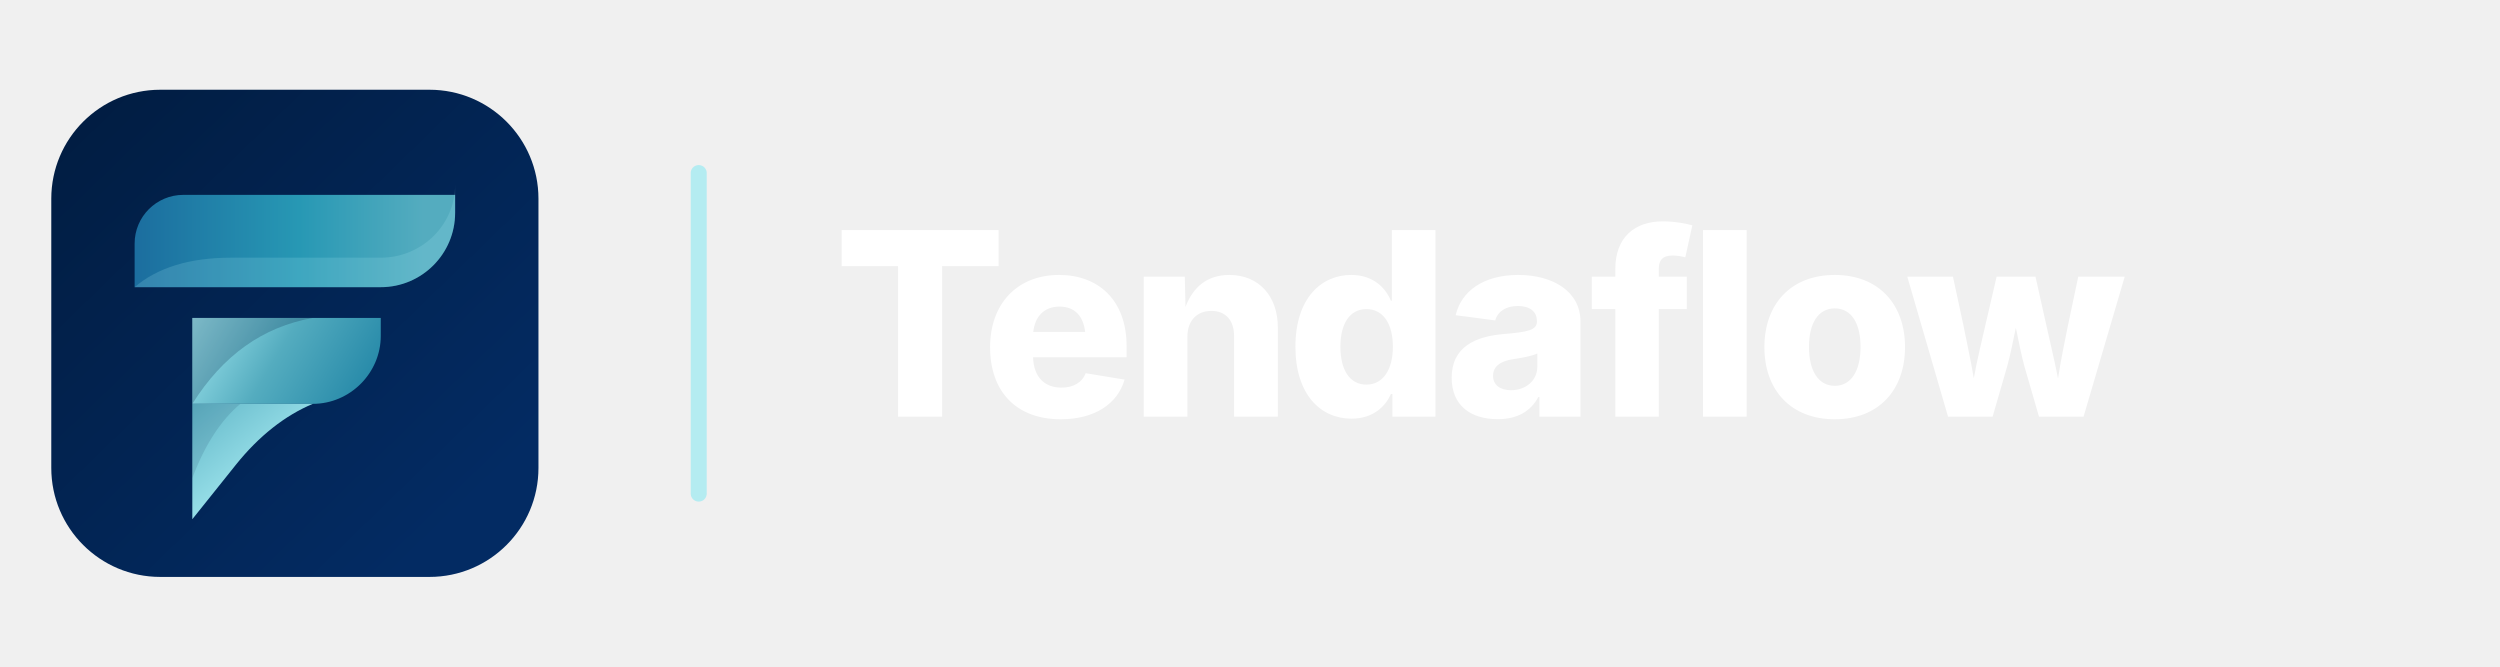
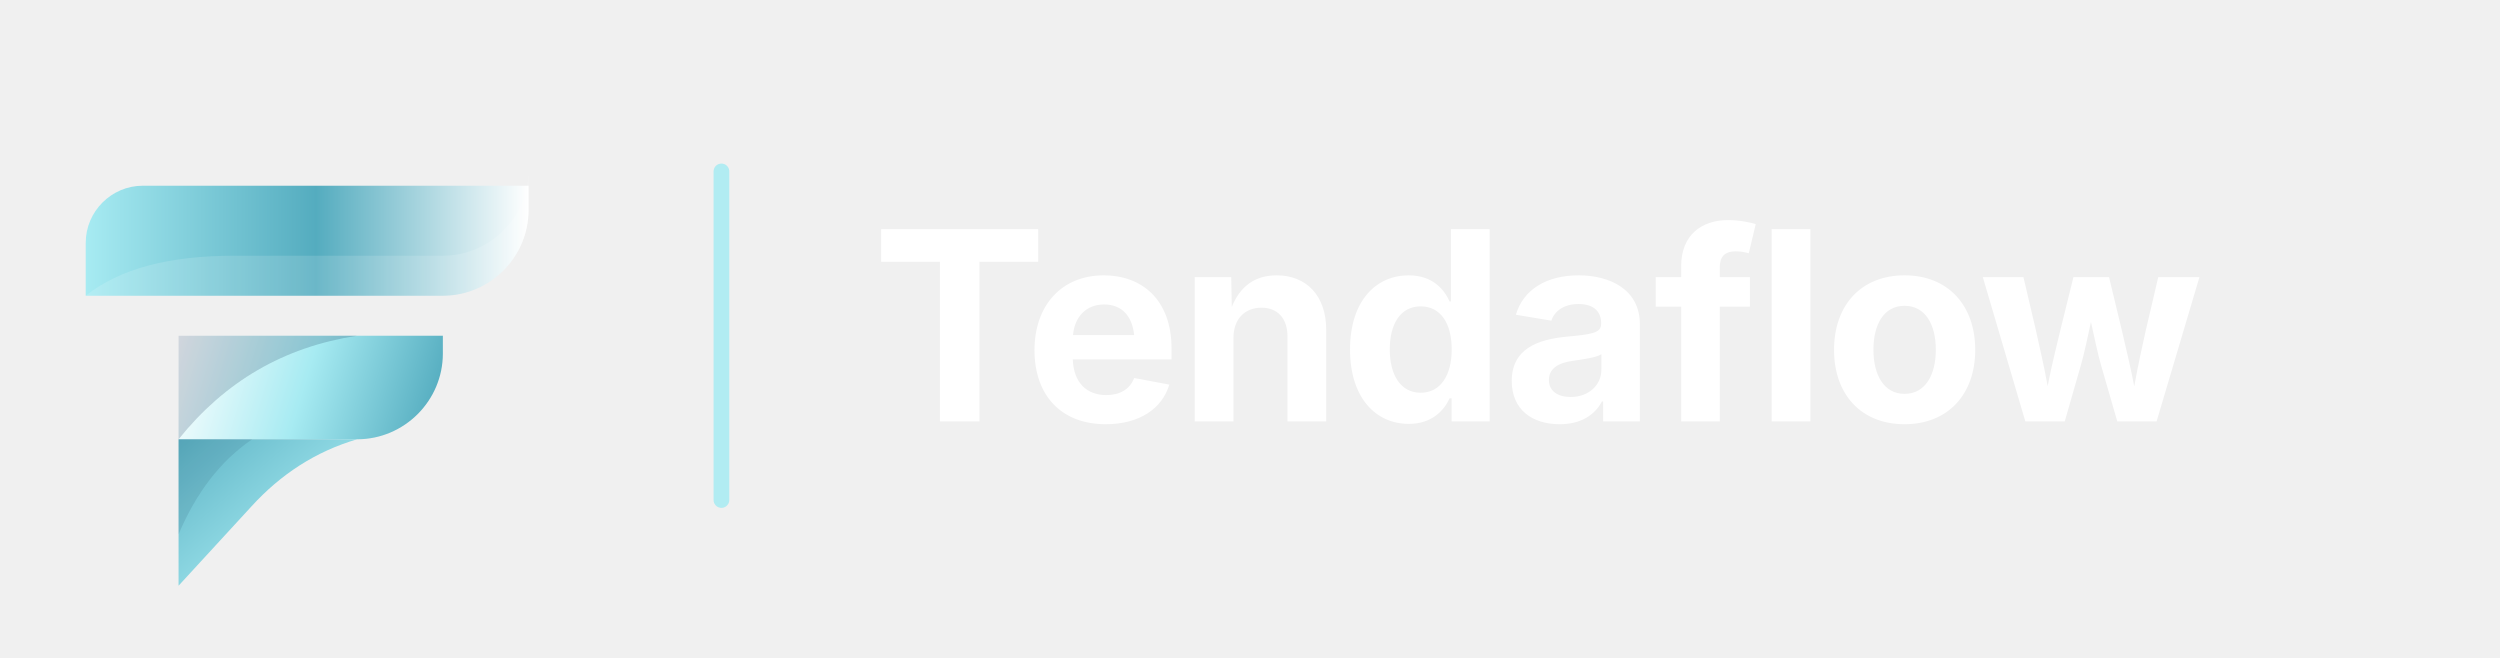
- <svg xmlns="http://www.w3.org/2000/svg" width="390" height="104" viewBox="0 0 390 104" role="img" aria-labelledby="title desc">
+ <svg xmlns="http://www.w3.org/2000/svg" width="350" height="92" viewBox="0 0 350 92" role="img" aria-labelledby="title desc">
  <defs>
-     <linearGradient id="icon-bg" x1="10" y1="12" x2="74" y2="78" gradientUnits="userSpaceOnUse">
-       <stop offset="0" stop-color="#011C40" />
-       <stop offset="1" stop-color="#032B63" />
+     <linearGradient id="tf-top" x1="12" y1="31" x2="74" y2="31" gradientUnits="userSpaceOnUse">
+       <stop offset="0" stop-color="#A7EBF2" />
+       <stop offset="0.52" stop-color="#54ACBF" />
+       <stop offset="1" stop-color="#FFFFFF" />
    </linearGradient>
-     <linearGradient id="top-ribbon" x1="20" y1="35" x2="66" y2="35" gradientUnits="userSpaceOnUse">
-       <stop offset="0" stop-color="#1B6C9E" />
-       <stop offset="0.58" stop-color="#2798B4" />
+     <linearGradient id="tf-mid" x1="25" y1="47" x2="61" y2="58" gradientUnits="userSpaceOnUse">
+       <stop offset="0" stop-color="#FFFFFF" />
+       <stop offset="0.5" stop-color="#A7EBF2" />
      <stop offset="1" stop-color="#54ACBF" />
    </linearGradient>
-     <linearGradient id="lower-ribbon" x1="30" y1="47" x2="57" y2="63" gradientUnits="userSpaceOnUse">
-       <stop offset="0" stop-color="#A7EBF2" />
-       <stop offset="0.5" stop-color="#54ACBF" />
-       <stop offset="1" stop-color="#2387A7" />
-     </linearGradient>
-     <linearGradient id="tail-ribbon" x1="29" y1="59" x2="43" y2="76" gradientUnits="userSpaceOnUse">
+     <linearGradient id="tf-tail" x1="24" y1="58" x2="42" y2="79" gradientUnits="userSpaceOnUse">
      <stop offset="0" stop-color="#54ACBF" />
      <stop offset="1" stop-color="#A7EBF2" />
    </linearGradient>
  </defs>
-   <rect x="8" y="14" width="76" height="76" rx="17" fill="url(#icon-bg)" />
-   <path d="M21 38C21 33.8 24.4 30.4 28.6 30.4H71V33.2C71 39.6 65.8 44.8 59.4 44.8H21V38Z" fill="url(#top-ribbon)" />
-   <path d="M21 44.8C24.5 41.8 29.5 40.2 36 40.2H59.4C65.8 40.2 71 35.1 71 28.8V33.2C71 39.6 65.8 44.8 59.4 44.8H21Z" fill="#A7EBF2" opacity="0.18" />
-   <path d="M30 49.6H59.4V52.4C59.4 58.2 54.6 63 48.8 63H30V49.6Z" fill="url(#lower-ribbon)" />
-   <path d="M30 63H48.8C44.5 64.8 40.4 68 36.8 72.5L30 81V63Z" fill="url(#tail-ribbon)" />
-   <path d="M30 49.6H48.8C41 51 34.8 55.4 30 63V49.6Z" fill="#011C40" opacity="0.22" />
-   <path d="M30 63H37.5C34.4 65.6 31.9 69.5 30 74.6V63Z" fill="#011C40" opacity="0.12" />
-   <path d="M109 27V77" stroke="#A7EBF2" stroke-width="2.5" stroke-linecap="round" opacity="0.82" />
-   <text x="130" y="65" fill="#FFFFFF" font-family="Inter, ui-sans-serif, system-ui, -apple-system, BlinkMacSystemFont, 'Segoe UI', sans-serif" font-size="40" font-weight="800" letter-spacing="-0.9">Tendaflow</text>
+   <g aria-hidden="true">
+     <path d="M12 34C12 29.6 15.6 26 20 26H74V29.4C74 36 68.6 41.4 62 41.4H12V34Z" fill="url(#tf-top)" />
+     <path d="M12 41.4C16.8 37.6 23.7 35.8 32.8 35.8H62C68.6 35.8 74 30.4 74 23.8V29.4C74 36 68.6 41.4 62 41.4H12Z" fill="#FFFFFF" opacity="0.14" />
+     <path d="M25 47H62V49.5C62 56.1 56.6 61.5 50 61.5H25V47Z" fill="url(#tf-mid)" />
+     <path d="M25 61.5H50C44.2 63.2 39.3 66.4 35.2 70.9L25 82V61.5Z" fill="url(#tf-tail)" />
+     <path d="M25 47H50C39.7 48.6 31.5 53.4 25 61.5V47Z" fill="#011C40" opacity="0.18" />
+     <path d="M25 61.5H35.3C30.9 64.5 27.5 68.9 25 74.8V61.5Z" fill="#011C40" opacity="0.1" />
+     <path d="M101 24V70" stroke="#A7EBF2" stroke-width="2.2" stroke-linecap="round" opacity="0.86" />
+   </g>
+   <text x="122" y="59" fill="#FFFFFF" font-family="Inter, ui-sans-serif, system-ui, -apple-system, BlinkMacSystemFont, 'Segoe UI', sans-serif" font-size="37" font-weight="700" letter-spacing="-0.45">Tendaflow</text>
</svg>
